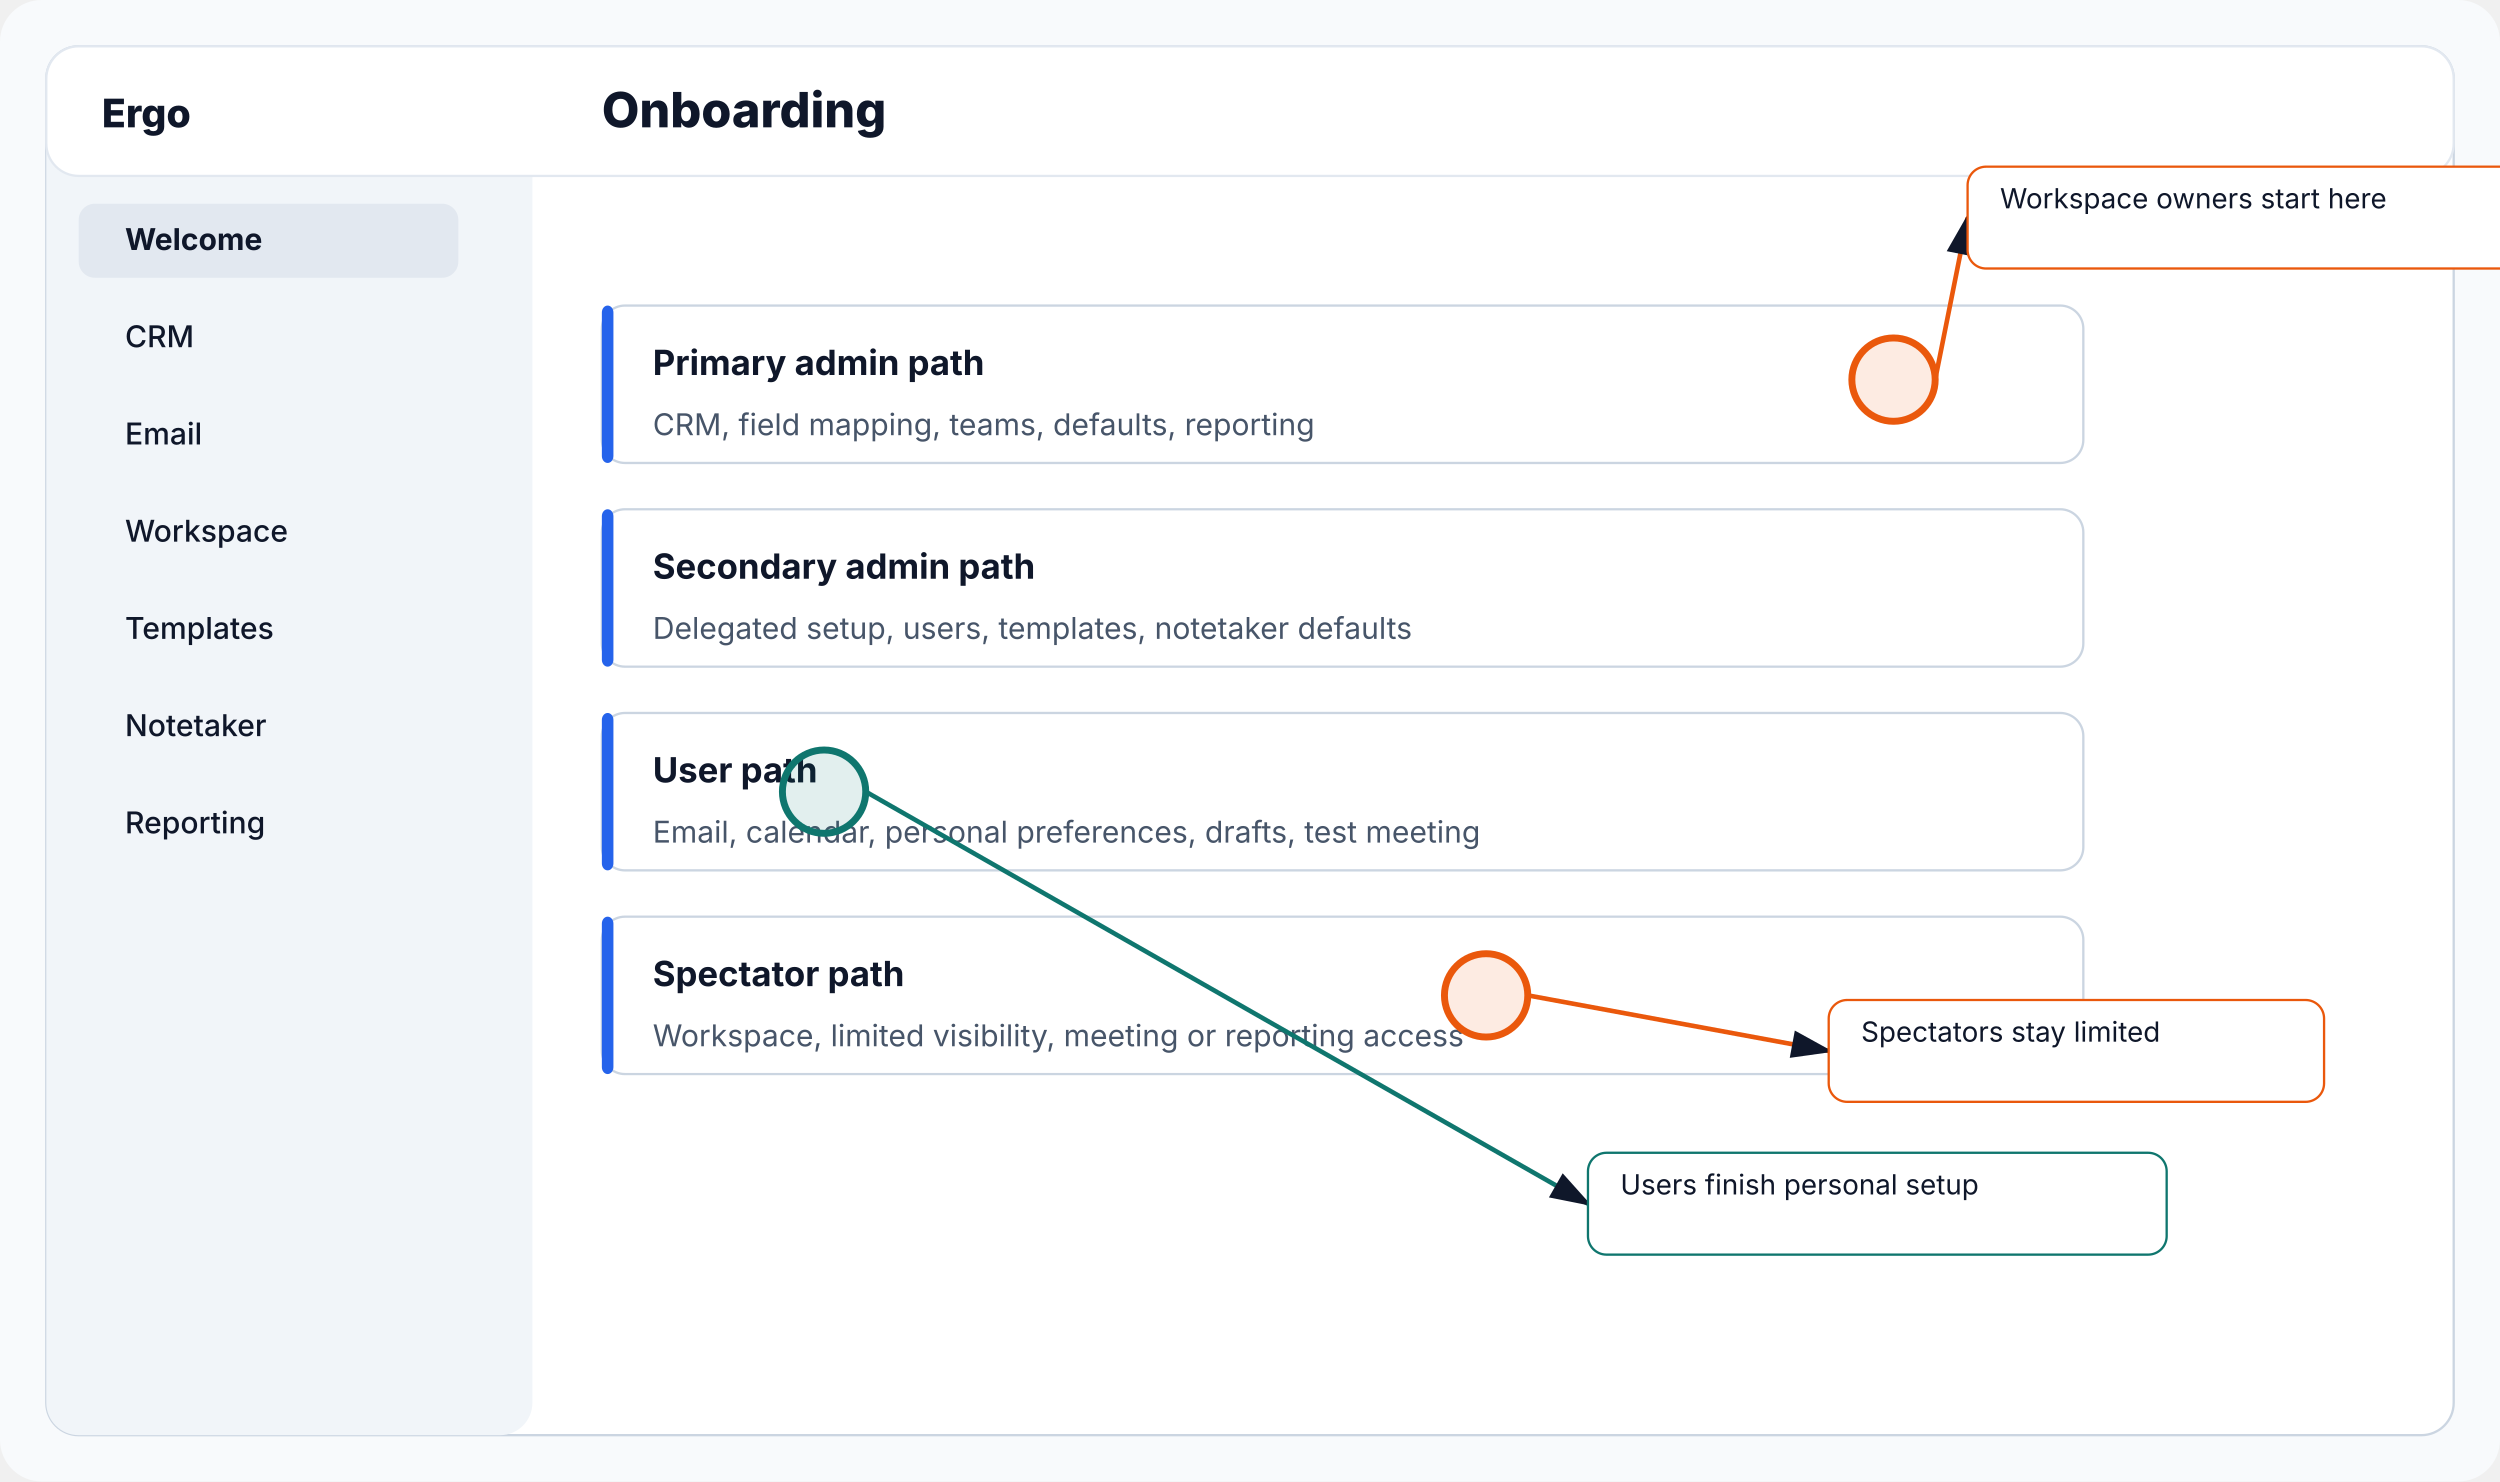
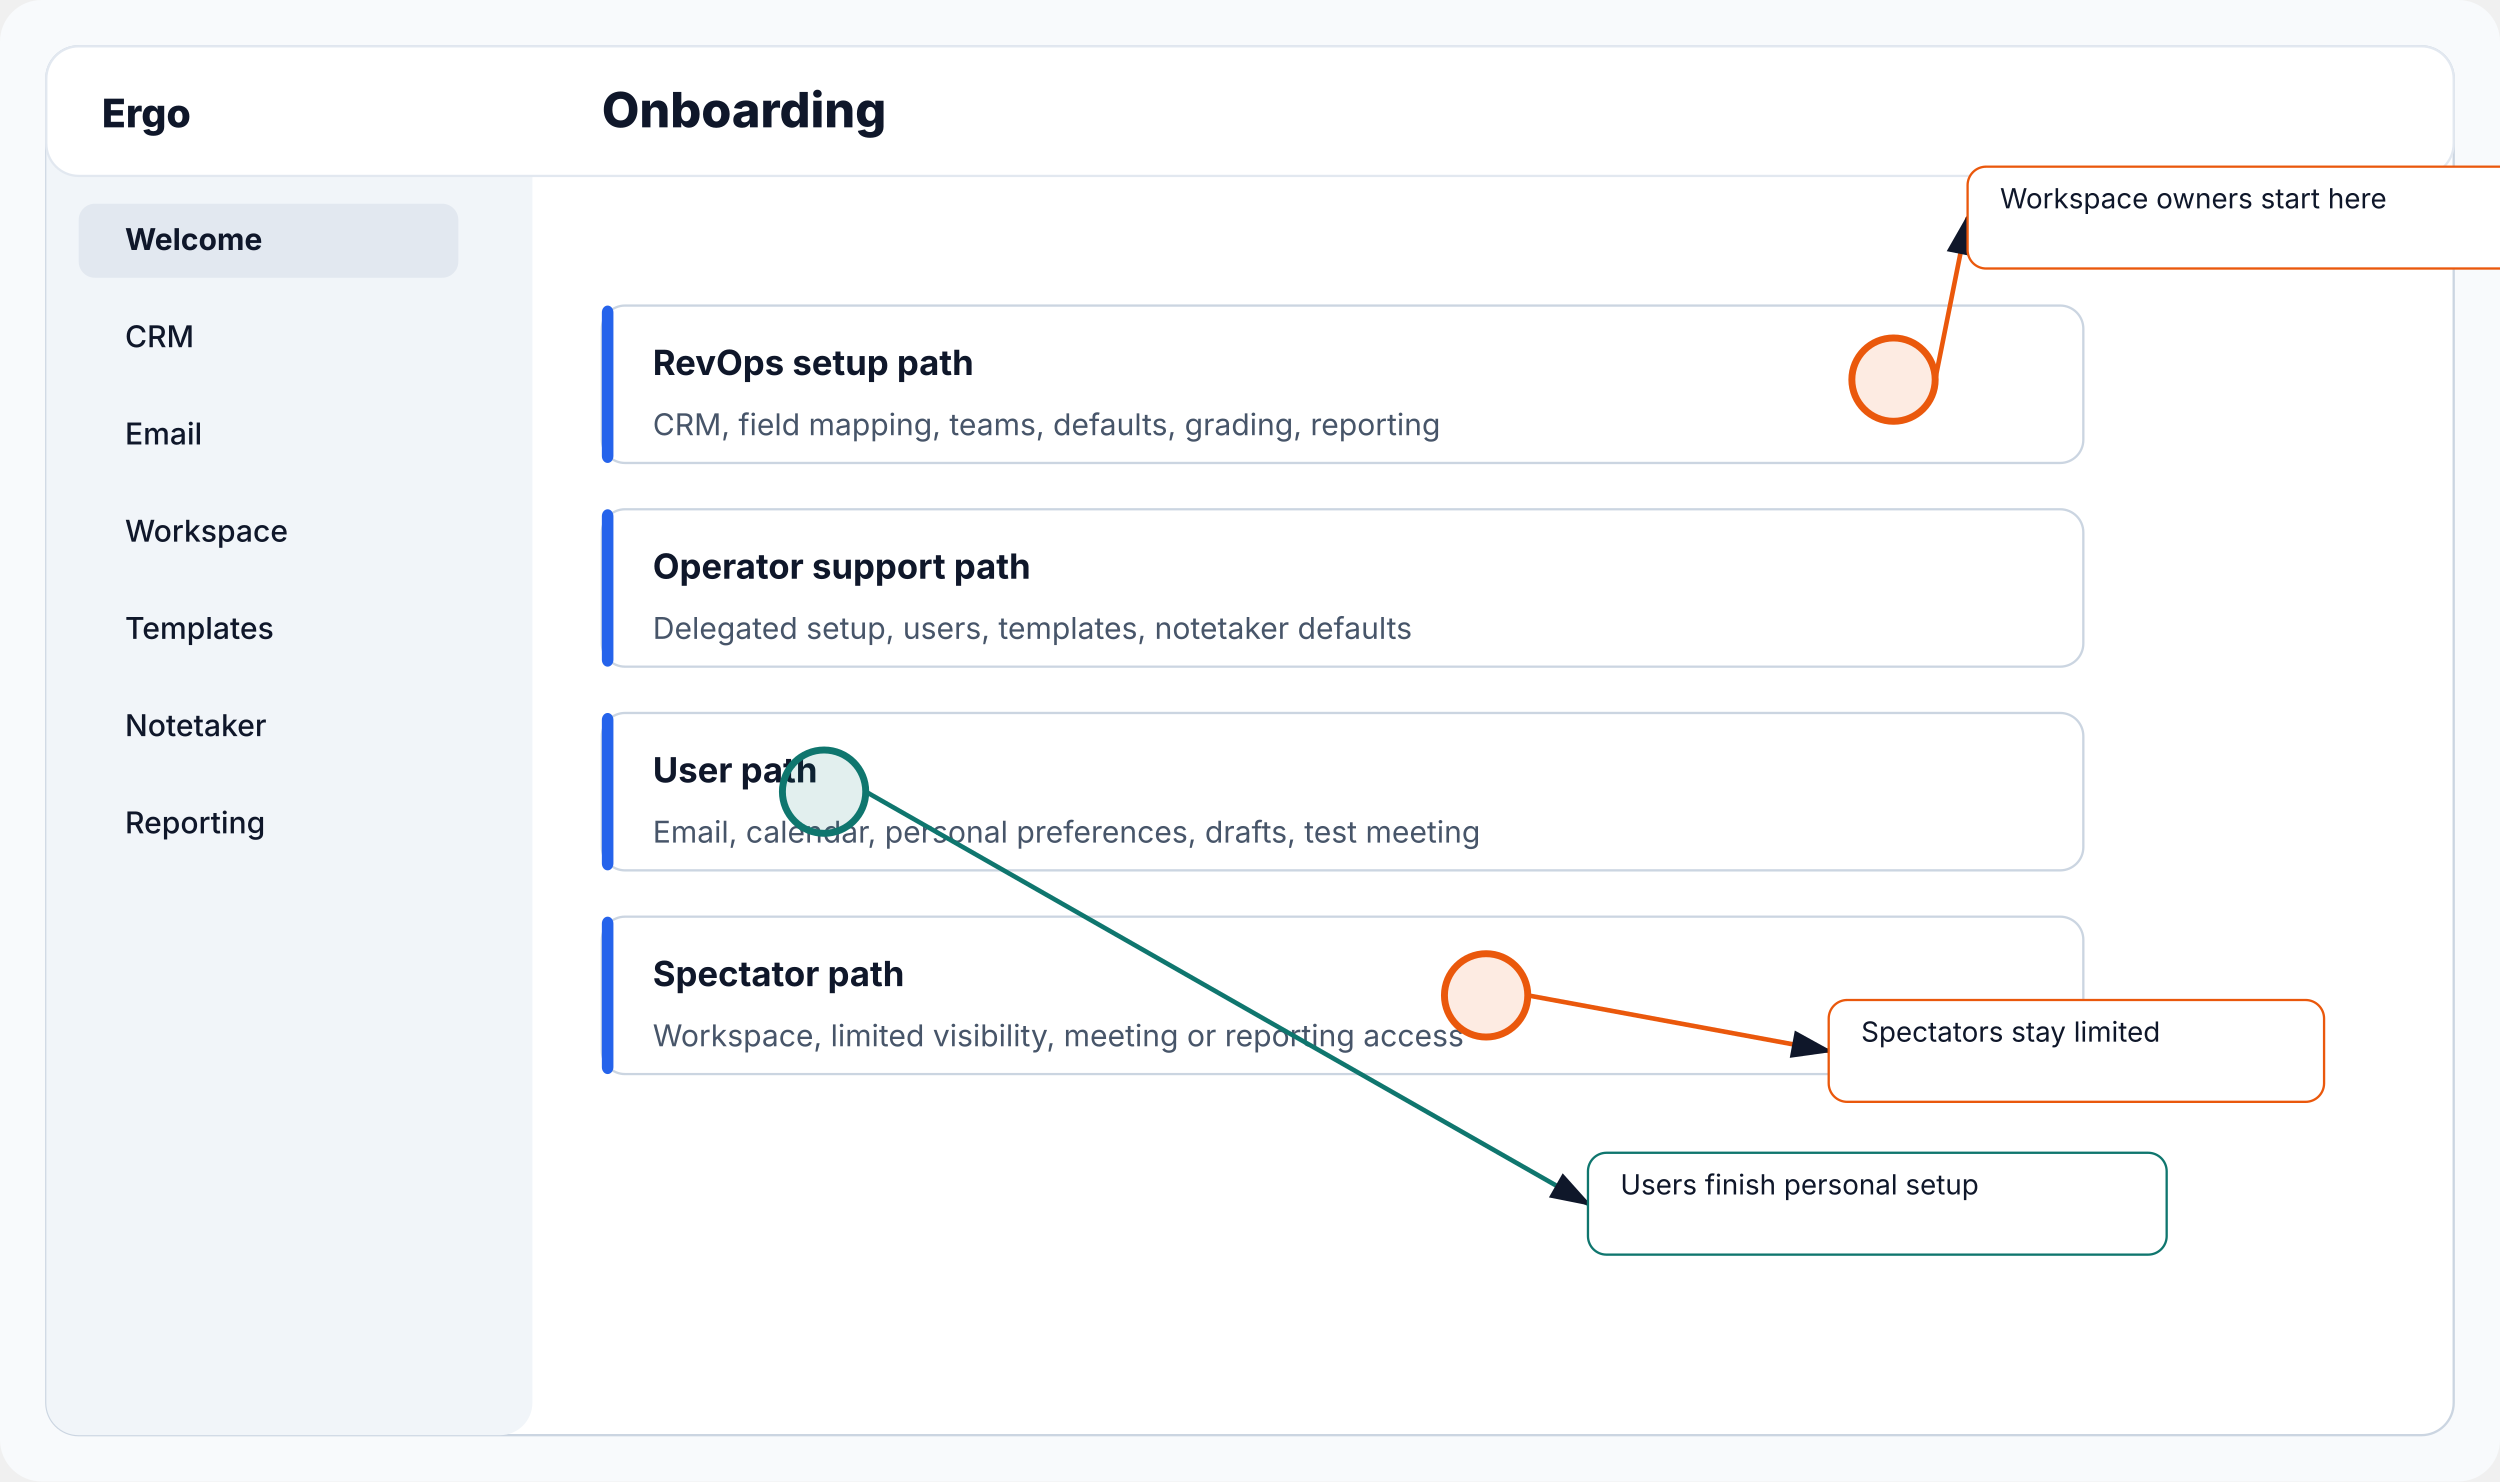
<svg xmlns="http://www.w3.org/2000/svg" width="1080" height="640" viewBox="0 0 1080 640" role="img" aria-label="Setup by role">
  <defs>
    <marker id="screen-arrow" markerWidth="10" markerHeight="10" refX="8" refY="3" orient="auto" markerUnits="strokeWidth">
      <path d="M0,0 L0,6 L9,3 z" fill="#0f172a" />
    </marker>
  </defs>
  <rect width="1080" height="640" rx="18" fill="#f8fafc" />
  <rect x="20" y="20" width="1040" height="600" rx="14" fill="#ffffff" stroke="#cbd5e1" />
  <rect x="20" y="20" width="210" height="600" rx="14" fill="#f1f5f9" />
  <rect x="20" y="20" width="1040" height="56" rx="14" fill="#ffffff" stroke="#e2e8f0" />
  <text x="44" y="55" font-family="Inter, Arial, sans-serif" font-size="17" font-weight="800" fill="#0f172a">Ergo</text>
  <text x="260" y="55" font-family="Inter, Arial, sans-serif" font-size="21" font-weight="800" fill="#0f172a">Onboarding</text>
  <rect x="34" y="88" width="164" height="32" rx="7" fill="#e2e8f0" />
  <text x="54" y="108" font-family="Inter, Arial, sans-serif" font-size="13" font-weight="700" fill="#0f172a">Welcome</text>
  <rect x="34" y="130" width="164" height="32" rx="7" fill="transparent" />
  <text x="54" y="150" font-family="Inter, Arial, sans-serif" font-size="13" font-weight="500" fill="#0f172a">CRM</text>
  <rect x="34" y="172" width="164" height="32" rx="7" fill="transparent" />
  <text x="54" y="192" font-family="Inter, Arial, sans-serif" font-size="13" font-weight="500" fill="#0f172a">Email</text>
  <rect x="34" y="214" width="164" height="32" rx="7" fill="transparent" />
  <text x="54" y="234" font-family="Inter, Arial, sans-serif" font-size="13" font-weight="500" fill="#0f172a">Workspace</text>
  <rect x="34" y="256" width="164" height="32" rx="7" fill="transparent" />
  <text x="54" y="276" font-family="Inter, Arial, sans-serif" font-size="13" font-weight="500" fill="#0f172a">Templates</text>
  <rect x="34" y="298" width="164" height="32" rx="7" fill="transparent" />
  <text x="54" y="318" font-family="Inter, Arial, sans-serif" font-size="13" font-weight="500" fill="#0f172a">Notetaker</text>
  <rect x="34" y="340" width="164" height="32" rx="7" fill="transparent" />
  <text x="54" y="360" font-family="Inter, Arial, sans-serif" font-size="13" font-weight="500" fill="#0f172a">Reporting</text>
  <rect x="260" y="132" width="640" height="68" rx="10" fill="#ffffff" stroke="#cbd5e1" />
  <rect x="260" y="132" width="5" height="68" rx="3" fill="#2563eb" />
-   <text x="282" y="162" font-family="Inter, Arial, sans-serif" font-size="15" font-weight="700" fill="#0f172a">Primary admin path</text>
-   <text x="282" y="188" font-family="Inter, Arial, sans-serif" font-size="13" fill="#475569">CRM, field mapping, teams, defaults, reporting</text>
+   <text x="282" y="162" font-family="Inter, Arial, sans-serif" font-size="15" font-weight="700" fill="#0f172a">RevOps setup path</text>
+   <text x="282" y="188" font-family="Inter, Arial, sans-serif" font-size="13" fill="#475569">CRM, field mapping, teams, defaults, grading, reporting</text>
  <rect x="260" y="220" width="640" height="68" rx="10" fill="#ffffff" stroke="#cbd5e1" />
  <rect x="260" y="220" width="5" height="68" rx="3" fill="#2563eb" />
-   <text x="282" y="250" font-family="Inter, Arial, sans-serif" font-size="15" font-weight="700" fill="#0f172a">Secondary admin path</text>
+   <text x="282" y="250" font-family="Inter, Arial, sans-serif" font-size="15" font-weight="700" fill="#0f172a">Operator support path</text>
  <text x="282" y="276" font-family="Inter, Arial, sans-serif" font-size="13" fill="#475569">Delegated setup, users, templates, notetaker defaults</text>
  <rect x="260" y="308" width="640" height="68" rx="10" fill="#ffffff" stroke="#cbd5e1" />
  <rect x="260" y="308" width="5" height="68" rx="3" fill="#2563eb" />
  <text x="282" y="338" font-family="Inter, Arial, sans-serif" font-size="15" font-weight="700" fill="#0f172a">User path</text>
  <text x="282" y="364" font-family="Inter, Arial, sans-serif" font-size="13" fill="#475569">Email, calendar, personal preferences, drafts, test meeting</text>
  <rect x="260" y="396" width="640" height="68" rx="10" fill="#ffffff" stroke="#cbd5e1" />
  <rect x="260" y="396" width="5" height="68" rx="3" fill="#2563eb" />
  <text x="282" y="426" font-family="Inter, Arial, sans-serif" font-size="15" font-weight="700" fill="#0f172a">Spectator path</text>
  <text x="282" y="452" font-family="Inter, Arial, sans-serif" font-size="13" fill="#475569">Workspace, limited visibility, meeting or reporting access</text>
  <circle cx="818" cy="164" r="18" fill="#ea580c" fill-opacity="0.12" stroke="#ea580c" stroke-width="3" />
  <path d="M 836 164 L 850 94" stroke="#ea580c" stroke-width="2" marker-end="url(#screen-arrow)" />
  <rect x="850" y="72" width="252" height="44" rx="8" fill="#ffffff" stroke="#ea580c" />
  <text x="864" y="90" font-family="Inter, Arial, sans-serif" font-size="12" fill="#0f172a">Workspace owners start here</text>
  <circle cx="356" cy="342" r="18" fill="#0f766e" fill-opacity="0.12" stroke="#0f766e" stroke-width="3" />
  <path d="M 374 342 L 686 520" stroke="#0f766e" stroke-width="2" marker-end="url(#screen-arrow)" />
  <rect x="686" y="498" width="250" height="44" rx="8" fill="#ffffff" stroke="#0f766e" />
  <text x="700" y="516" font-family="Inter, Arial, sans-serif" font-size="12" fill="#0f172a">Users finish personal setup</text>
  <circle cx="642" cy="430" r="18" fill="#ea580c" fill-opacity="0.12" stroke="#ea580c" stroke-width="3" />
  <path d="M 660 430 L 790 454" stroke="#ea580c" stroke-width="2" marker-end="url(#screen-arrow)" />
  <rect x="790" y="432" width="214" height="44" rx="8" fill="#ffffff" stroke="#ea580c" />
  <text x="804" y="450" font-family="Inter, Arial, sans-serif" font-size="12" fill="#0f172a">Spectators stay limited</text>
</svg>
